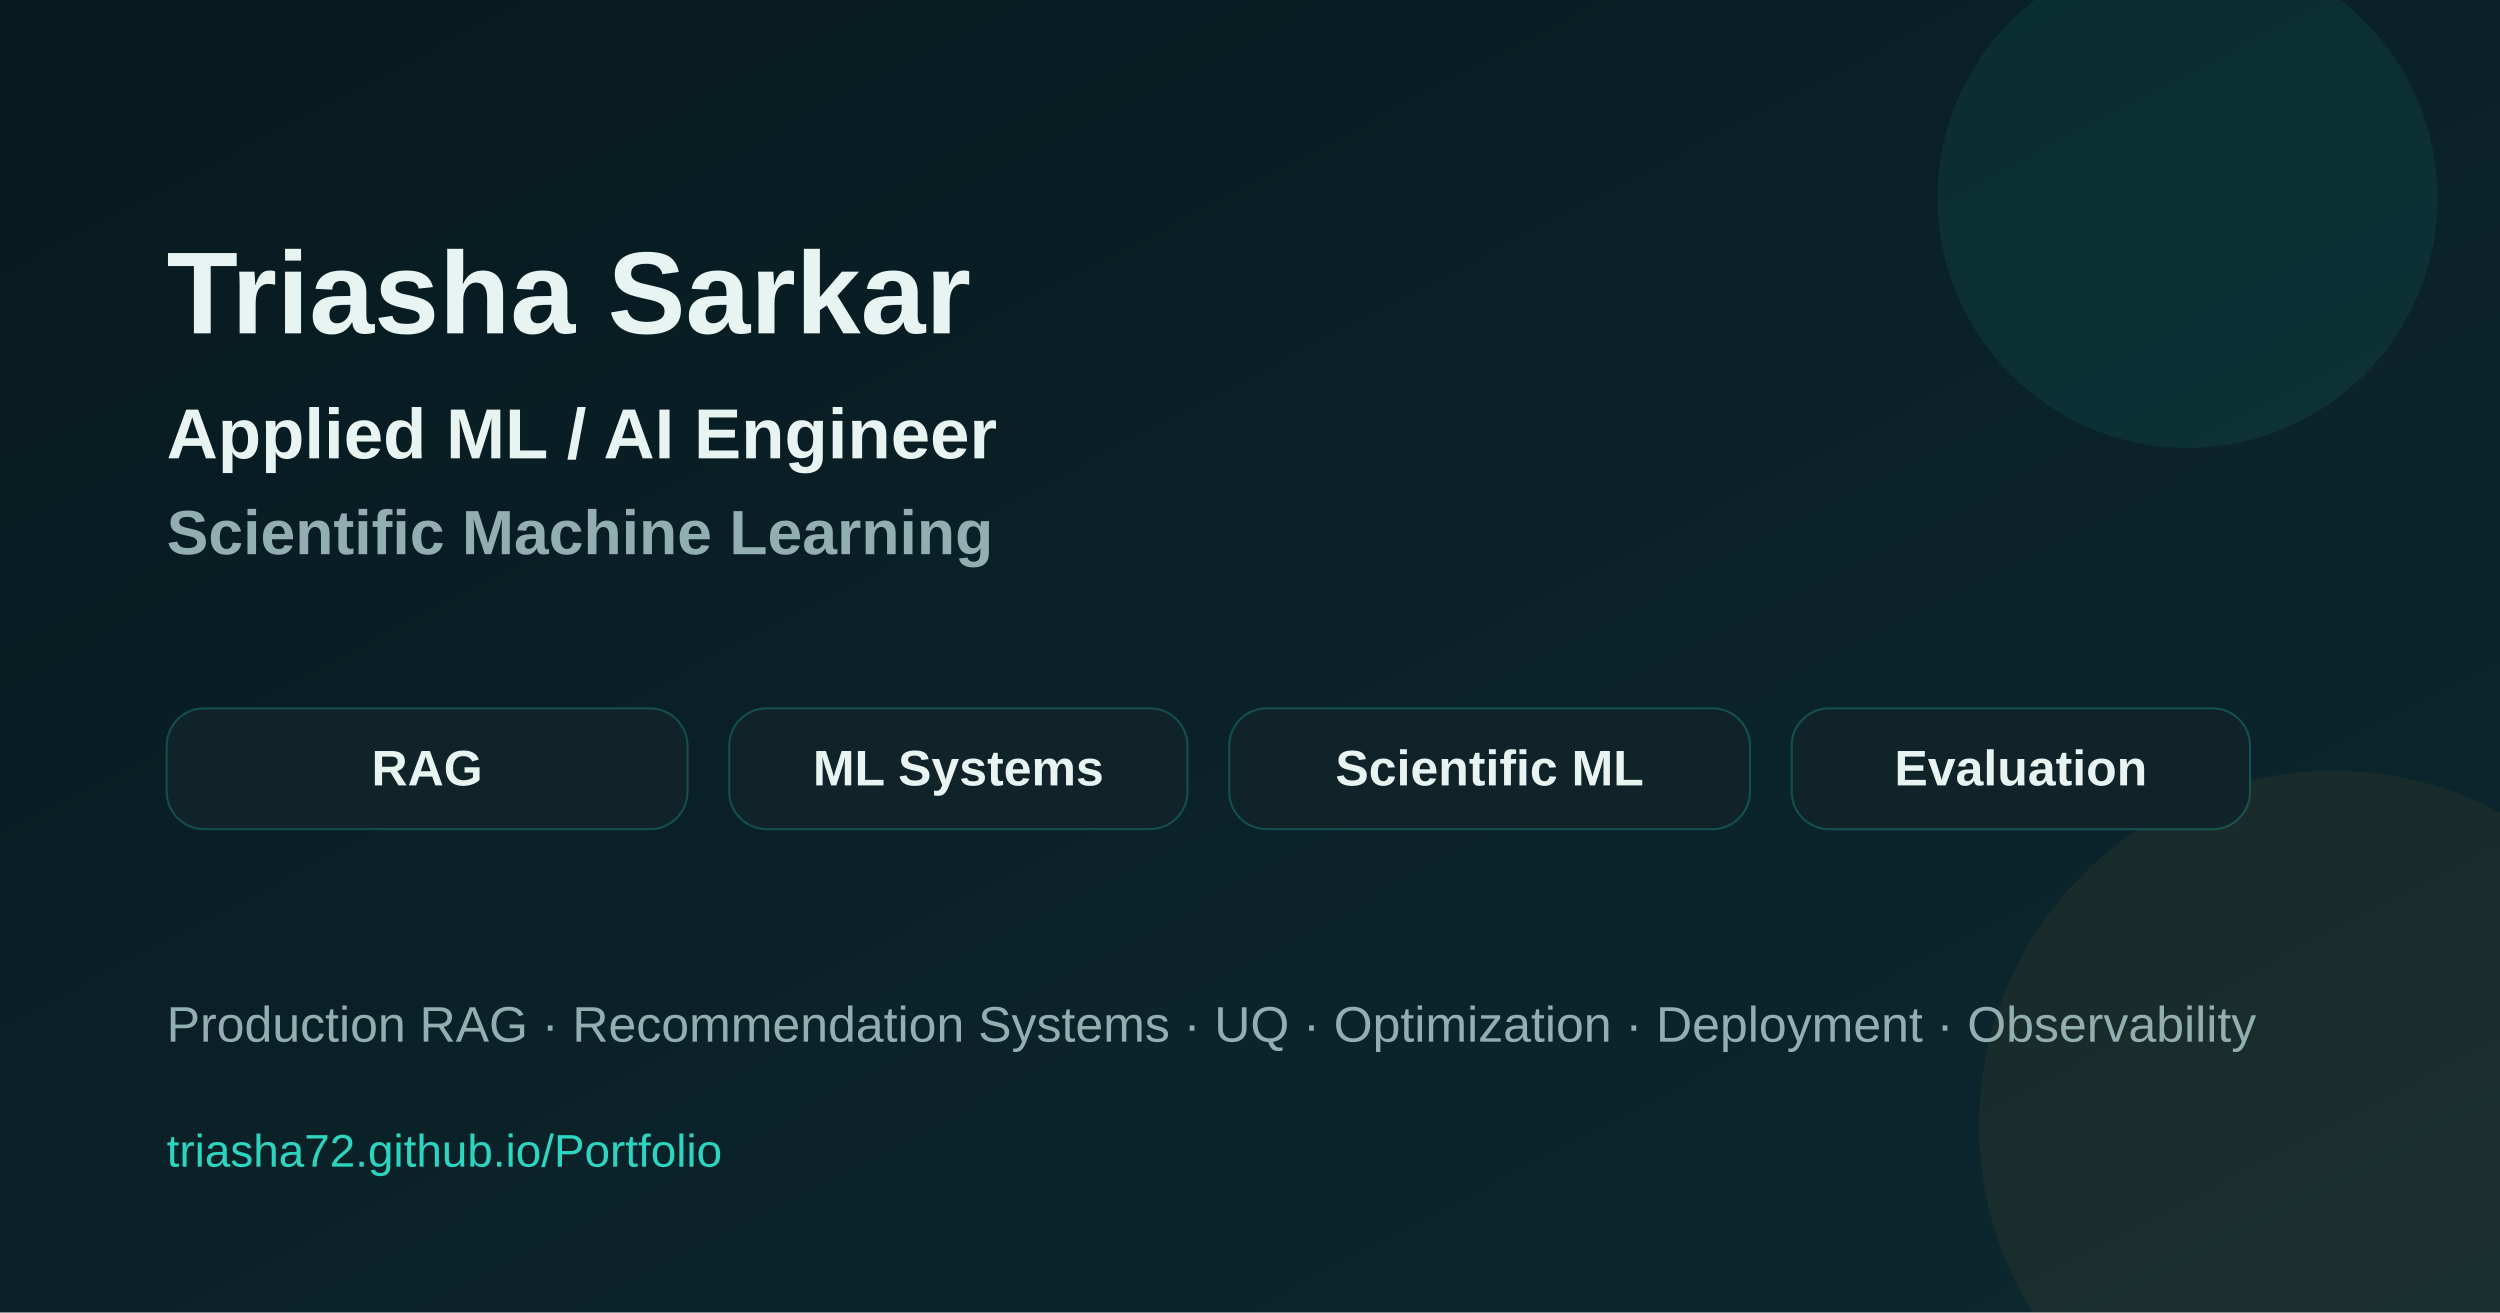
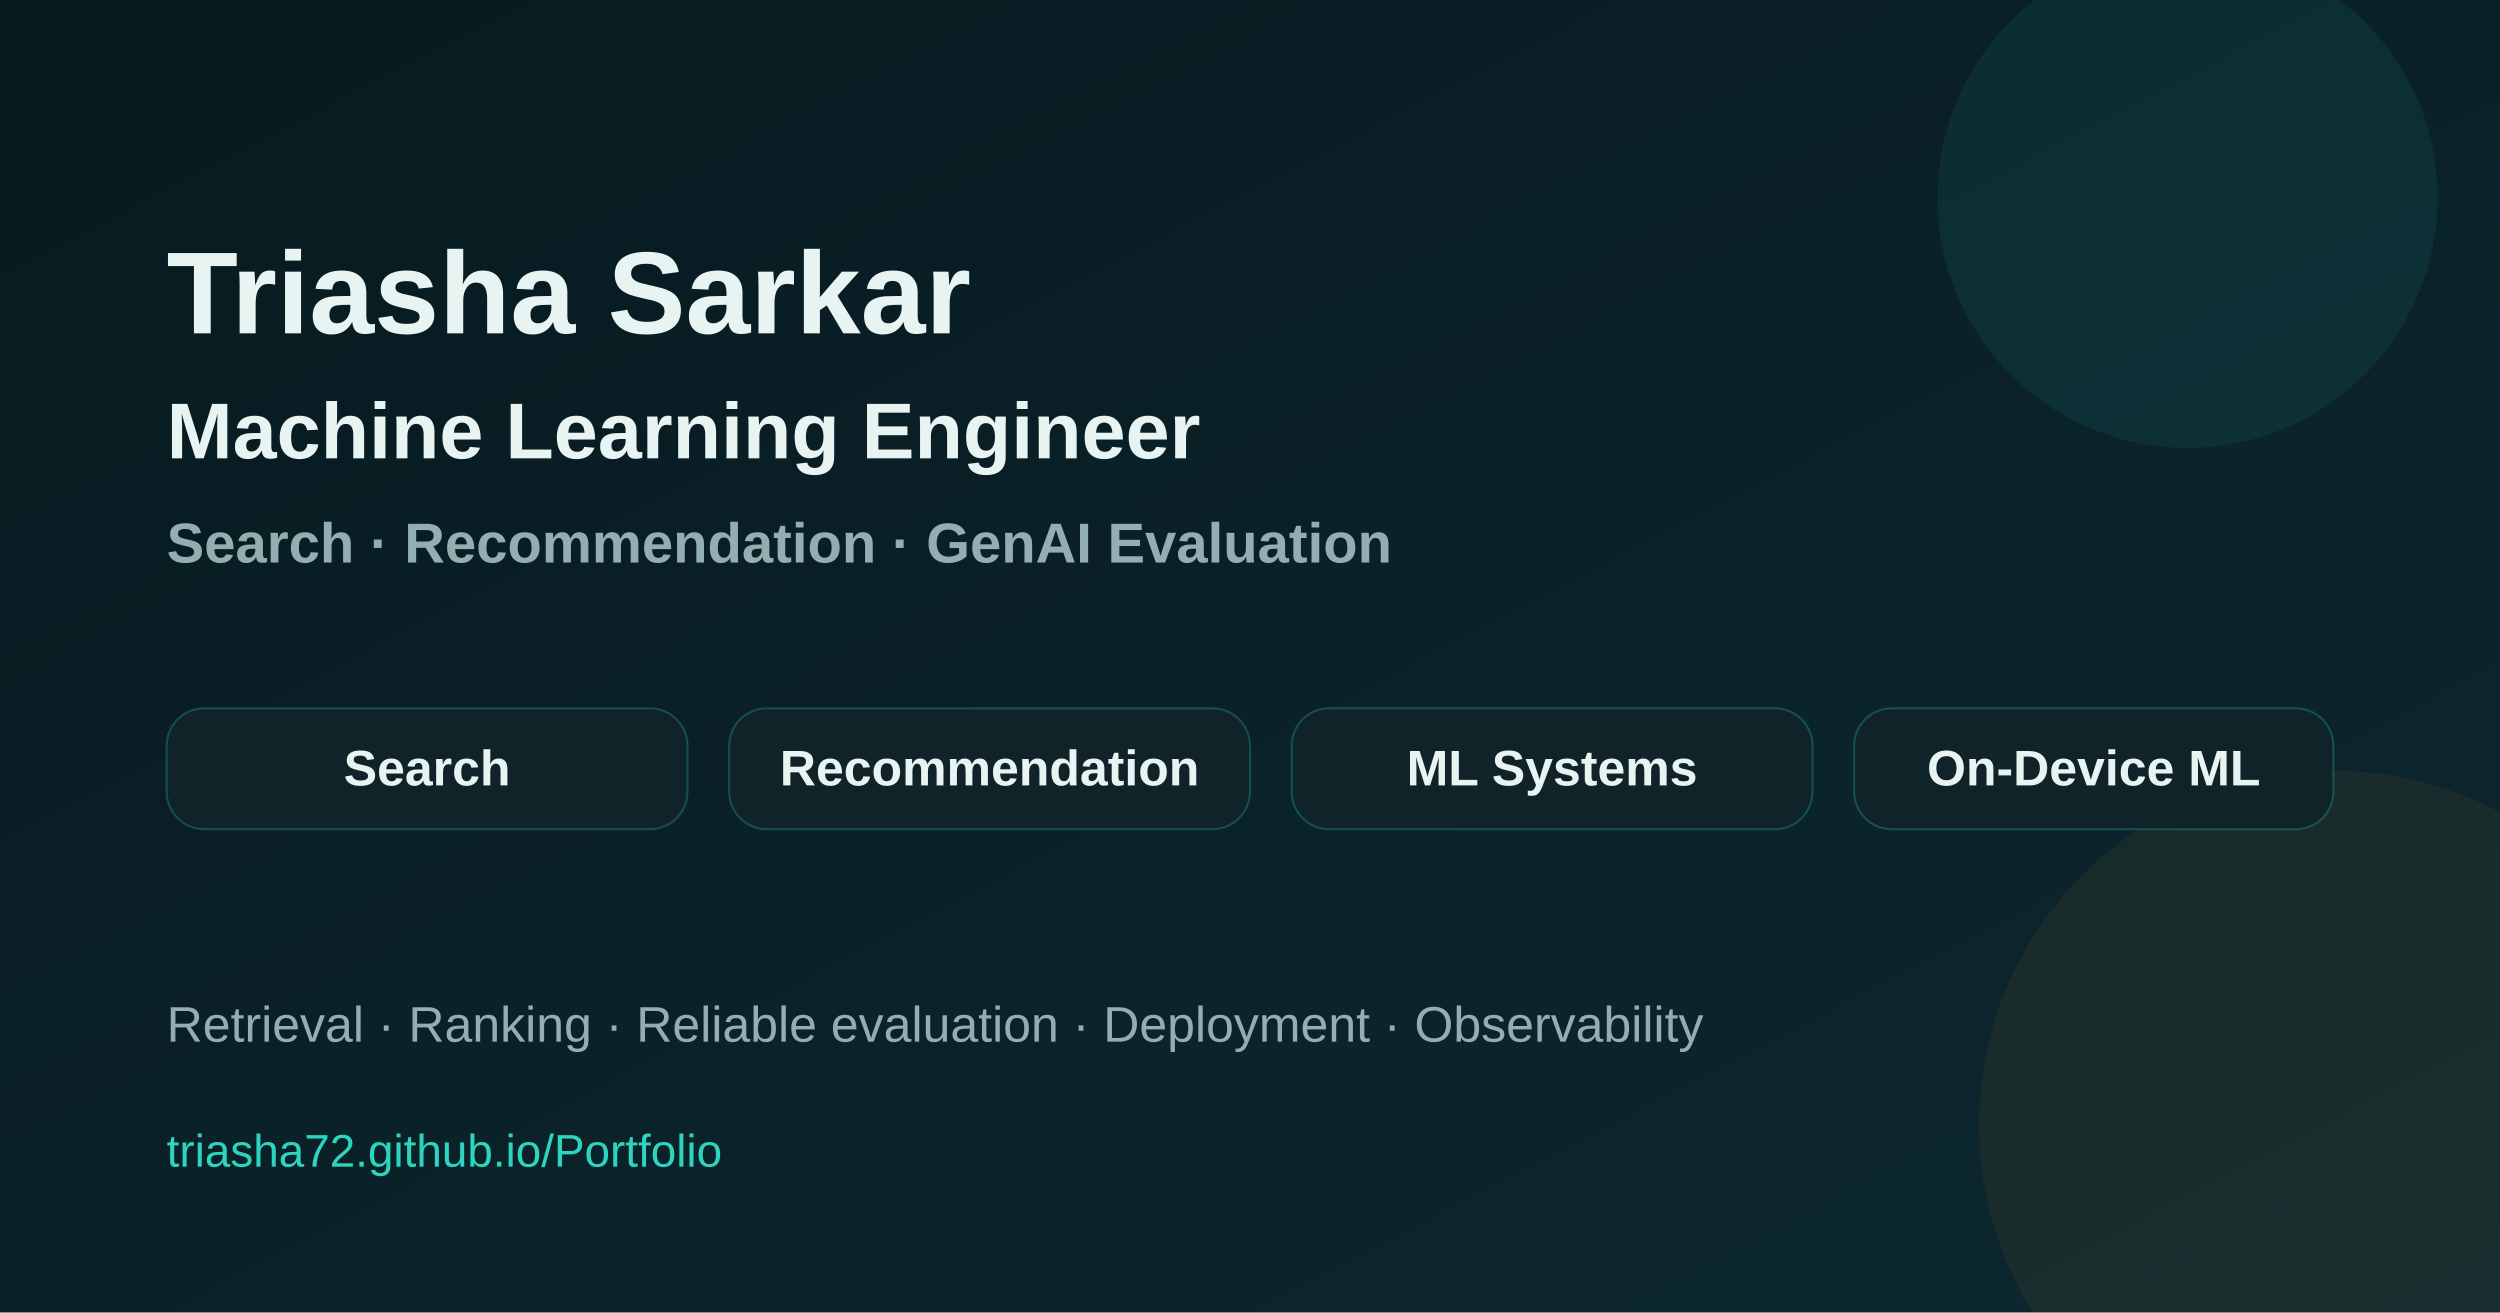
<svg xmlns="http://www.w3.org/2000/svg" width="1200" height="630" viewBox="0 0 1200 630">
  <defs>
    <linearGradient id="bg" x1="0" x2="1" y1="0" y2="1">
      <stop offset="0%" stop-color="#071a1f" />
      <stop offset="100%" stop-color="#0d2830" />
    </linearGradient>
  </defs>
  <rect width="1200" height="630" fill="url(#bg)" />
  <circle cx="1050" cy="95" r="120" fill="#2dd4bf" fill-opacity=".08" />
  <circle cx="1120" cy="540" r="170" fill="#f5a524" fill-opacity=".06" />
  <text x="80" y="160" fill="#e8f4f2" font-family="Arial, sans-serif" font-size="56" font-weight="700">Triasha Sarkar</text>
-   <text x="80" y="220" fill="#e8f4f2" font-family="Arial, sans-serif" font-size="34" font-weight="700">Applied ML / AI Engineer</text>
-   <text x="80" y="266" fill="#93aeb0" font-family="Arial, sans-serif" font-size="30" font-weight="600">Scientific Machine Learning</text>
+   <text x="80" y="220" fill="#e8f4f2" font-family="Arial, sans-serif" font-size="38" font-weight="700">Machine Learning Engineer</text>
+   <text x="80" y="270" fill="#93aeb0" font-family="Arial, sans-serif" font-size="27" font-weight="600">Search · Recommendation · GenAI Evaluation</text>
  <rect x="80" y="340" rx="18" ry="18" width="250" height="58" fill="#0f2329" stroke="#2dd4bf" stroke-opacity=".25" />
-   <rect x="350" y="340" rx="18" ry="18" width="220" height="58" fill="#0f2329" stroke="#2dd4bf" stroke-opacity=".25" />
-   <rect x="590" y="340" rx="18" ry="18" width="250" height="58" fill="#0f2329" stroke="#2dd4bf" stroke-opacity=".25" />
-   <rect x="860" y="340" rx="18" ry="18" width="220" height="58" fill="#0f2329" stroke="#2dd4bf" stroke-opacity=".25" />
-   <text x="205" y="377" text-anchor="middle" fill="#e8f4f2" font-family="Arial, sans-serif" font-size="24" font-weight="700">RAG</text>
-   <text x="460" y="377" text-anchor="middle" fill="#e8f4f2" font-family="Arial, sans-serif" font-size="24" font-weight="700">ML Systems</text>
-   <text x="715" y="377" text-anchor="middle" fill="#e8f4f2" font-family="Arial, sans-serif" font-size="24" font-weight="700">Scientific ML</text>
-   <text x="970" y="377" text-anchor="middle" fill="#e8f4f2" font-family="Arial, sans-serif" font-size="24" font-weight="700">Evaluation</text>
-   <text x="80" y="500" fill="#93aeb0" font-family="Arial, sans-serif" font-size="24">Production RAG · Recommendation Systems · UQ · Optimization · Deployment · Observability</text>
+   <rect x="350" y="340" rx="18" ry="18" width="250" height="58" fill="#0f2329" stroke="#2dd4bf" stroke-opacity=".25" />
+   <rect x="620" y="340" rx="18" ry="18" width="250" height="58" fill="#0f2329" stroke="#2dd4bf" stroke-opacity=".25" />
+   <rect x="890" y="340" rx="18" ry="18" width="230" height="58" fill="#0f2329" stroke="#2dd4bf" stroke-opacity=".25" />
+   <text x="205" y="377" text-anchor="middle" fill="#e8f4f2" font-family="Arial, sans-serif" font-size="24" font-weight="700">Search</text>
+   <text x="475" y="377" text-anchor="middle" fill="#e8f4f2" font-family="Arial, sans-serif" font-size="24" font-weight="700">Recommendation</text>
+   <text x="745" y="377" text-anchor="middle" fill="#e8f4f2" font-family="Arial, sans-serif" font-size="24" font-weight="700">ML Systems</text>
+   <text x="1005" y="377" text-anchor="middle" fill="#e8f4f2" font-family="Arial, sans-serif" font-size="24" font-weight="700">On-Device ML</text>
+   <text x="80" y="500" fill="#93aeb0" font-family="Arial, sans-serif" font-size="24">Retrieval · Ranking · Reliable evaluation · Deployment · Observability</text>
  <text x="80" y="560" fill="#2dd4bf" font-family="Arial, sans-serif" font-size="22">triasha72.github.io/Portfolio</text>
</svg>
